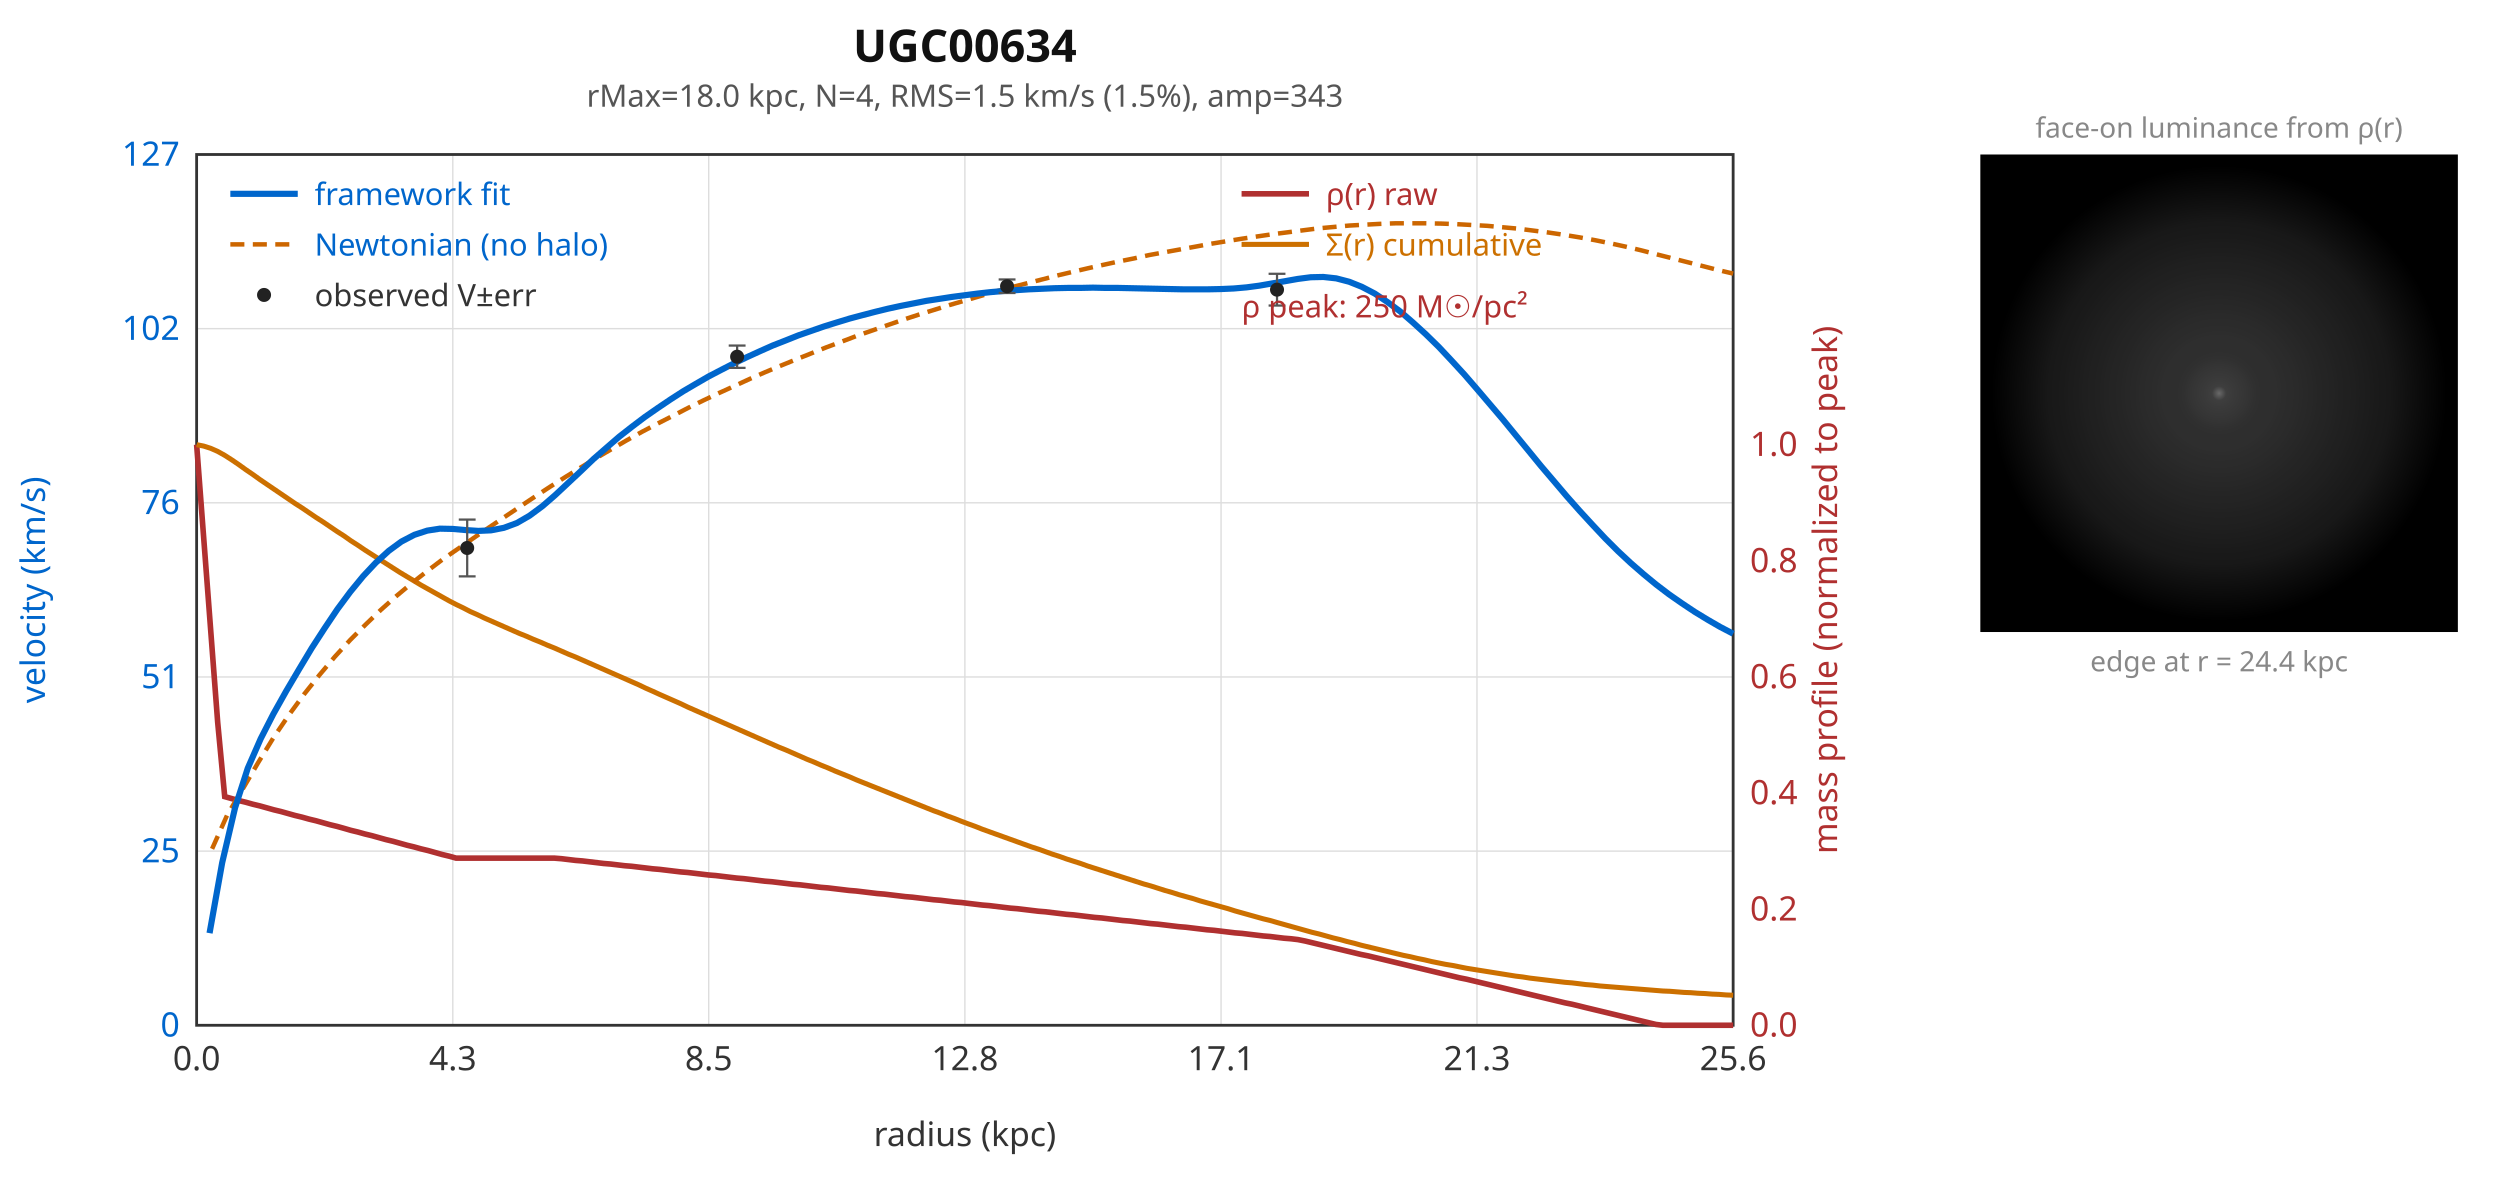
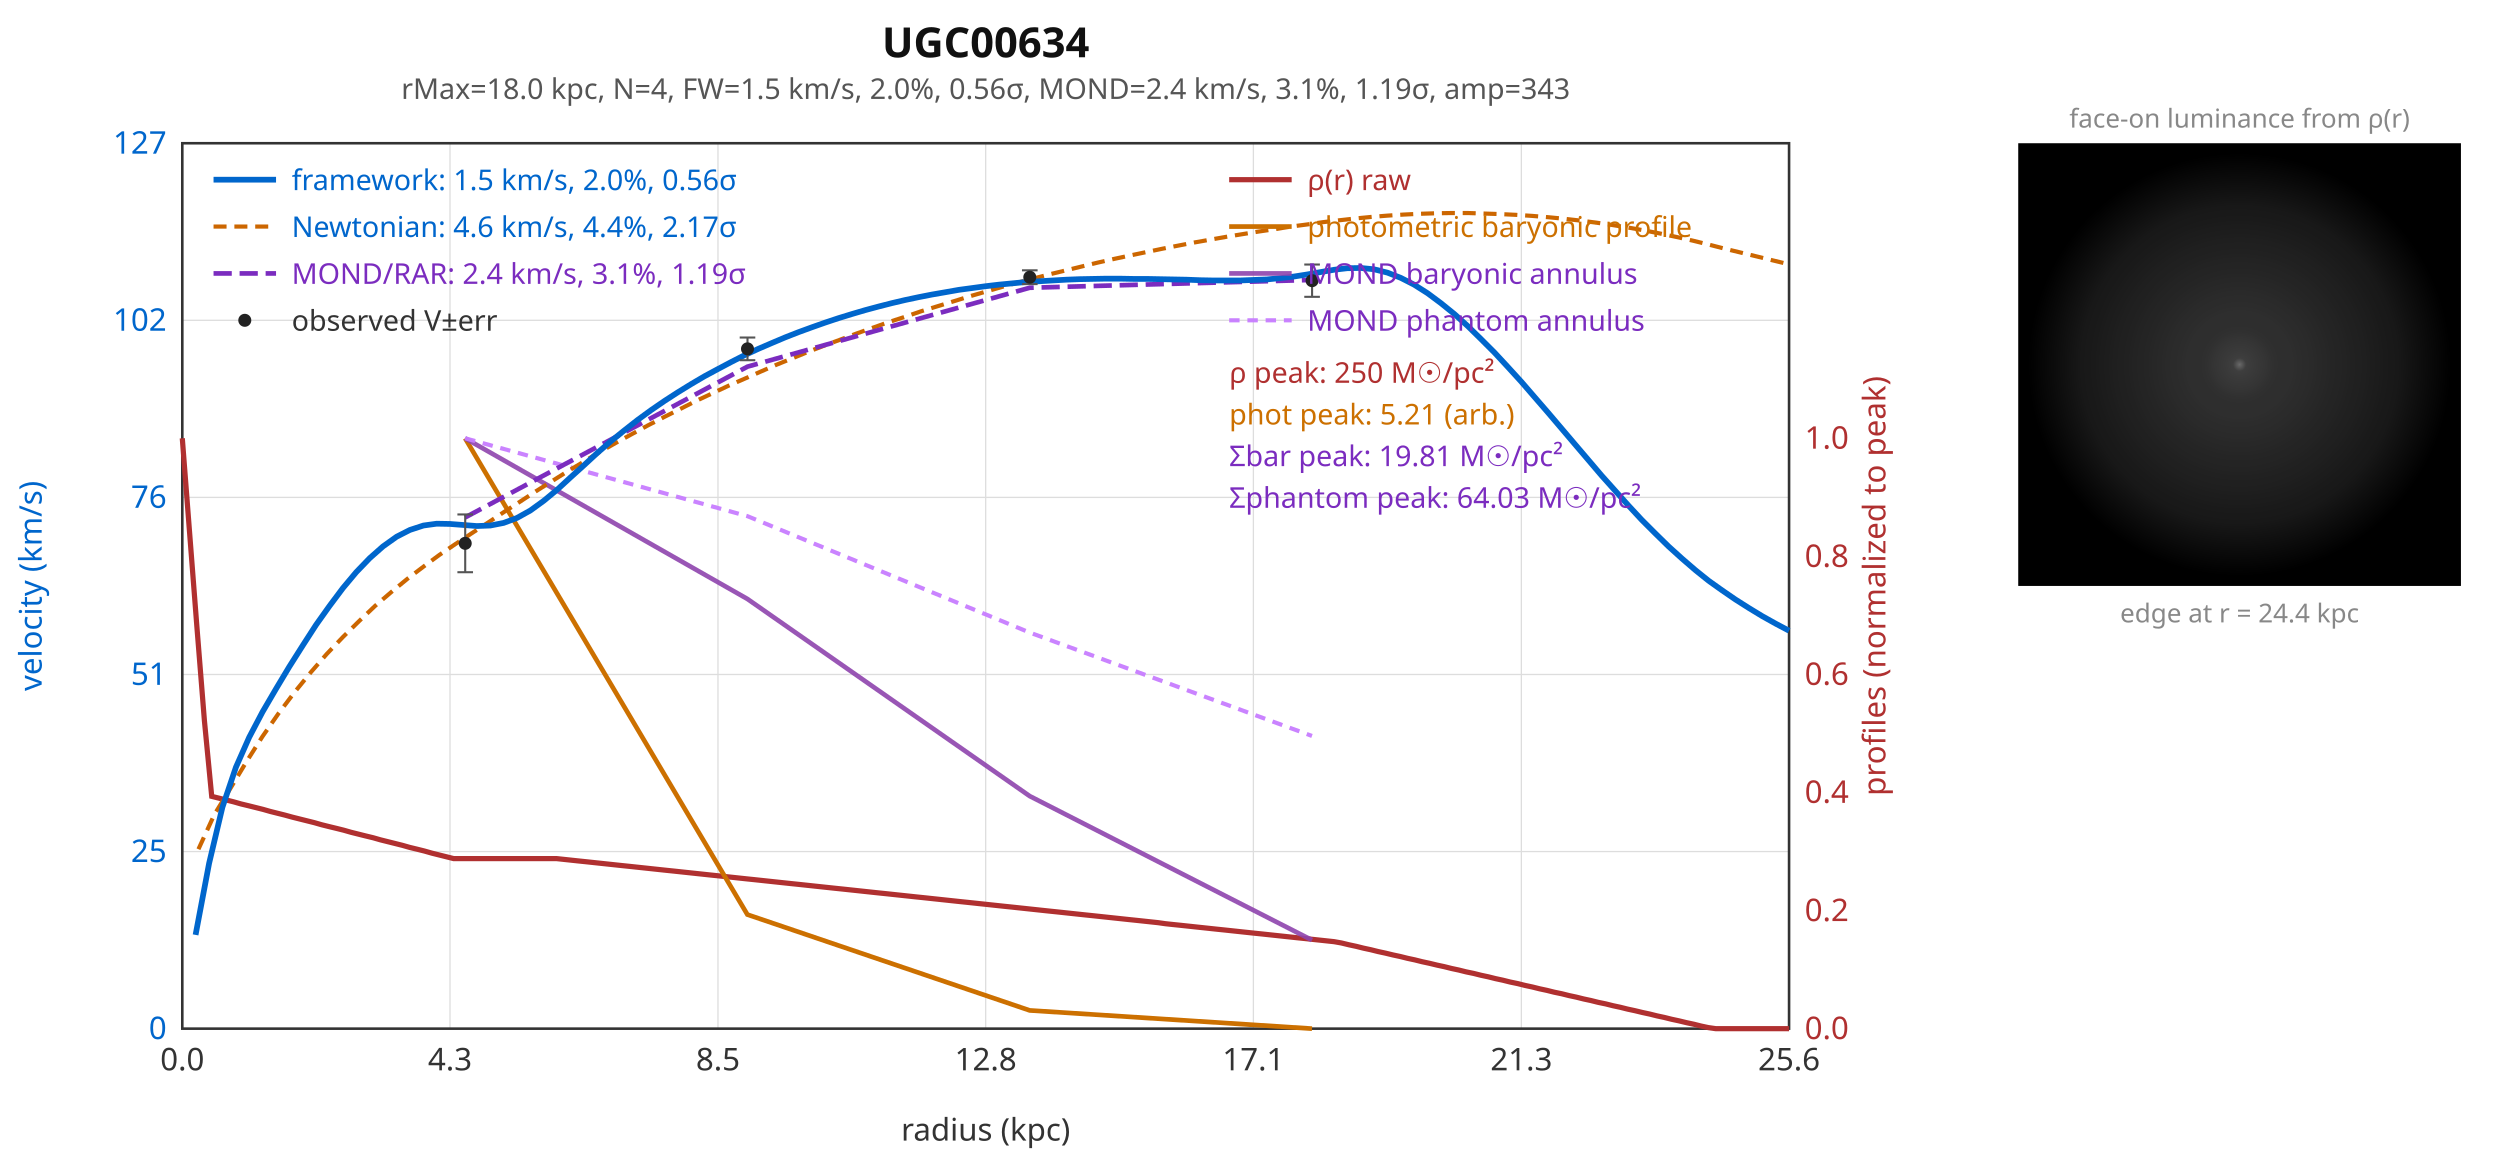
- <svg xmlns="http://www.w3.org/2000/svg" viewBox="0 0 890 420" width="890" height="420" font-family="sans-serif" font-size="12">
+ <svg xmlns="http://www.w3.org/2000/svg" viewBox="0 0 960 450" width="960" height="450" font-family="sans-serif" font-size="12">
  <style>
  .ax { stroke: #333; stroke-width: 1; fill: none; }
  .grid { stroke: #ddd; stroke-width: 0.5; fill: none; }
  .lbl { fill: #333; }
  .lbl-l { fill: #0066cc; }
  .lbl-r { fill: #b03030; }
  .obs { fill: #222; }
  .err { stroke: #555; stroke-width: 0.8; fill: none; }
  .fw { stroke: #0066cc; stroke-width: 2.2; fill: none; }
  .nt { stroke: #cc6600; stroke-width: 1.6; fill: none; stroke-dasharray: 5,3; }
-   .lbl-s { fill: #cc7000; }
+   .mond { stroke: #7b2cbf; stroke-width: 1.8; fill: none; stroke-dasharray: 7,3; }
+   .lbl-p { fill: #cc7000; }
+   .lbl-m { fill: #7b2cbf; }
  .rho { stroke: #b03030; stroke-width: 2.0; fill: none; }
-   .sig { stroke: #cc7000; stroke-width: 1.8; fill: none; }
+   .phot { stroke: #cc7000; stroke-width: 1.8; fill: none; }
+   .mbar { stroke: #8e44ad; stroke-width: 1.8; fill: none; opacity: 0.9; }
+   .mph { stroke: #c77dff; stroke-width: 1.6; fill: none; stroke-dasharray: 4,3; opacity: 0.95; }
  .title { fill: #111; font-size: 16px; font-weight: 600; }
  .subtitle { fill: #555; font-size: 11px; }
  .preview-bg { fill: #000; }
  .preview-lbl { fill: #888; font-size: 10px; }
  .legend { font-size: 11px; }
</style>
-   <text x="343.5" y="22" text-anchor="middle" class="title">UGC00634</text>
-   <text x="343.5" y="38" text-anchor="middle" class="subtitle">rMax=18.0 kpc, N=4, RMS=1.5 km/s (1.5%), amp=343</text>
-   <line x1="70" y1="365.0" x2="617" y2="365.0" class="grid" />
-   <text x="64" y="369.0" text-anchor="end" class="lbl-l">0</text>
-   <line x1="70" y1="303.0" x2="617" y2="303.0" class="grid" />
-   <text x="64" y="307.0" text-anchor="end" class="lbl-l">25</text>
-   <line x1="70" y1="241.0" x2="617" y2="241.0" class="grid" />
-   <text x="64" y="245.0" text-anchor="end" class="lbl-l">51</text>
-   <line x1="70" y1="179.0" x2="617" y2="179.0" class="grid" />
-   <text x="64" y="183.0" text-anchor="end" class="lbl-l">76</text>
-   <line x1="70" y1="117.0" x2="617" y2="117.0" class="grid" />
-   <text x="64" y="121.0" text-anchor="end" class="lbl-l">102</text>
-   <line x1="70" y1="55.0" x2="617" y2="55.0" class="grid" />
+   <text x="378.5" y="22" text-anchor="middle" class="title">UGC00634</text>
+   <text x="378.5" y="38" text-anchor="middle" class="subtitle">rMax=18.0 kpc, N=4, FW=1.5 km/s, 2.0%, 0.56σ, MOND=2.4 km/s, 3.1%, 1.19σ, amp=343</text>
+   <line x1="70" y1="395.0" x2="687" y2="395.0" class="grid" />
+   <text x="64" y="399.0" text-anchor="end" class="lbl-l">0</text>
+   <line x1="70" y1="327.0" x2="687" y2="327.0" class="grid" />
+   <text x="64" y="331.0" text-anchor="end" class="lbl-l">25</text>
+   <line x1="70" y1="259.0" x2="687" y2="259.0" class="grid" />
+   <text x="64" y="263.0" text-anchor="end" class="lbl-l">51</text>
+   <line x1="70" y1="191.0" x2="687" y2="191.0" class="grid" />
+   <text x="64" y="195.0" text-anchor="end" class="lbl-l">76</text>
+   <line x1="70" y1="123.0" x2="687" y2="123.0" class="grid" />
+   <text x="64" y="127.0" text-anchor="end" class="lbl-l">102</text>
+   <line x1="70" y1="55.0" x2="687" y2="55.0" class="grid" />
  <text x="64" y="59.0" text-anchor="end" class="lbl-l">127</text>
-   <text x="623" y="369.0" text-anchor="start" class="lbl-r">0.0</text>
-   <text x="623" y="327.7" text-anchor="start" class="lbl-r">0.2</text>
-   <text x="623" y="286.3" text-anchor="start" class="lbl-r">0.4</text>
-   <text x="623" y="245.0" text-anchor="start" class="lbl-r">0.6</text>
-   <text x="623" y="203.7" text-anchor="start" class="lbl-r">0.8</text>
-   <text x="623" y="162.3" text-anchor="start" class="lbl-r">1.0</text>
-   <line x1="70.0" y1="55" x2="70.0" y2="365" class="grid" />
-   <text x="70.0" y="381" text-anchor="middle" class="lbl">0.0</text>
-   <line x1="161.2" y1="55" x2="161.2" y2="365" class="grid" />
-   <text x="161.2" y="381" text-anchor="middle" class="lbl">4.3</text>
-   <line x1="252.3" y1="55" x2="252.3" y2="365" class="grid" />
-   <text x="252.3" y="381" text-anchor="middle" class="lbl">8.5</text>
-   <line x1="343.5" y1="55" x2="343.5" y2="365" class="grid" />
-   <text x="343.5" y="381" text-anchor="middle" class="lbl">12.8</text>
-   <line x1="434.7" y1="55" x2="434.7" y2="365" class="grid" />
-   <text x="434.7" y="381" text-anchor="middle" class="lbl">17.1</text>
-   <line x1="525.8" y1="55" x2="525.8" y2="365" class="grid" />
-   <text x="525.8" y="381" text-anchor="middle" class="lbl">21.3</text>
-   <line x1="617.0" y1="55" x2="617.0" y2="365" class="grid" />
-   <text x="617.0" y="381" text-anchor="middle" class="lbl">25.6</text>
-   <text x="343.5" y="408" text-anchor="middle" class="lbl">radius (kpc)</text>
-   <text x="16" y="210" text-anchor="middle" class="lbl-l" transform="rotate(-90, 16, 210)">velocity (km/s)</text>
-   <text x="654" y="210" text-anchor="middle" class="lbl-r" transform="rotate(-90, 654, 210)">mass profile (normalized to peak)</text>
-   <rect x="70" y="55" width="547" height="310" class="ax" />
-   <path d="M 70.0,158.3 L 72.5,191.3 L 75.0,224.3 L 77.5,257.2 L 80.0,283.6 L 82.5,284.3 L 85.0,285.0 L 87.5,285.6 L 90.0,286.3 L 92.5,286.9 L 95.0,287.6 L 97.5,288.3 L 100.0,288.9 L 102.5,289.6 L 105.0,290.3 L 107.5,290.9 L 110.0,291.6 L 112.5,292.2 L 115.0,292.9 L 117.5,293.6 L 120.0,294.2 L 122.5,294.9 L 124.9,295.6 L 127.4,296.2 L 129.9,296.9 L 132.4,297.5 L 134.9,298.2 L 137.4,298.9 L 139.9,299.5 L 142.4,300.2 L 144.9,300.9 L 147.4,301.5 L 149.9,302.2 L 152.4,302.8 L 154.9,303.5 L 157.4,304.2 L 159.9,304.8 L 162.4,305.5 L 164.9,305.5 L 167.4,305.5 L 169.9,305.5 L 172.4,305.5 L 174.9,305.5 L 177.4,305.5 L 179.9,305.5 L 182.4,305.5 L 184.9,305.5 L 187.4,305.5 L 189.9,305.5 L 192.4,305.5 L 194.9,305.5 L 197.4,305.5 L 199.9,305.7 L 202.4,306.0 L 204.9,306.3 L 207.4,306.5 L 209.9,306.8 L 212.4,307.1 L 214.9,307.4 L 217.4,307.6 L 219.9,307.9 L 222.4,308.2 L 224.9,308.4 L 227.4,308.7 L 229.9,309.0 L 232.4,309.3 L 234.8,309.5 L 237.3,309.8 L 239.8,310.1 L 242.3,310.4 L 244.8,310.6 L 247.3,310.9 L 249.8,311.2 L 252.3,311.5 L 254.8,311.7 L 257.3,312.0 L 259.8,312.3 L 262.3,312.6 L 264.8,312.8 L 267.3,313.1 L 269.8,313.4 L 272.3,313.7 L 274.8,313.9 L 277.3,314.2 L 279.8,314.5 L 282.3,314.8 L 284.8,315.0 L 287.3,315.3 L 289.8,315.6 L 292.3,315.9 L 294.8,316.1 L 297.3,316.4 L 299.8,316.7 L 302.3,317.0 L 304.8,317.2 L 307.3,317.5 L 309.8,317.8 L 312.3,318.1 L 314.8,318.3 L 317.3,318.6 L 319.8,318.9 L 322.3,319.2 L 324.8,319.4 L 327.3,319.7 L 329.8,320.0 L 332.3,320.3 L 334.8,320.5 L 337.3,320.8 L 339.8,321.1 L 342.3,321.3 L 344.7,321.6 L 347.2,321.9 L 349.7,322.2 L 352.2,322.4 L 354.7,322.7 L 357.2,323.0 L 359.7,323.3 L 362.2,323.5 L 364.7,323.8 L 367.2,324.1 L 369.7,324.4 L 372.2,324.6 L 374.7,324.9 L 377.2,325.2 L 379.7,325.5 L 382.2,325.7 L 384.7,326.0 L 387.2,326.3 L 389.7,326.6 L 392.2,326.8 L 394.7,327.1 L 397.2,327.4 L 399.7,327.7 L 402.2,327.9 L 404.7,328.2 L 407.2,328.5 L 409.7,328.8 L 412.2,329.0 L 414.7,329.3 L 417.2,329.6 L 419.7,329.9 L 422.2,330.1 L 424.7,330.4 L 427.2,330.7 L 429.7,331.0 L 432.2,331.2 L 434.7,331.5 L 437.2,331.8 L 439.7,332.1 L 442.2,332.3 L 444.7,332.6 L 447.2,332.9 L 449.7,333.2 L 452.2,333.4 L 454.6,333.7 L 457.1,334.0 L 459.6,334.2 L 462.1,334.5 L 464.6,335.0 L 467.1,335.6 L 469.6,336.2 L 472.1,336.8 L 474.6,337.4 L 477.1,338.0 L 479.6,338.6 L 482.1,339.2 L 484.6,339.8 L 487.1,340.3 L 489.6,340.9 L 492.1,341.5 L 494.6,342.1 L 497.1,342.7 L 499.6,343.3 L 502.1,343.9 L 504.6,344.5 L 507.1,345.1 L 509.6,345.7 L 512.1,346.3 L 514.6,346.9 L 517.1,347.5 L 519.6,348.1 L 522.1,348.6 L 524.6,349.2 L 527.1,349.8 L 529.6,350.4 L 532.1,351.0 L 534.6,351.6 L 537.1,352.2 L 539.6,352.8 L 542.1,353.4 L 544.6,354.0 L 547.1,354.6 L 549.6,355.2 L 552.1,355.8 L 554.6,356.4 L 557.1,357.0 L 559.6,357.5 L 562.1,358.1 L 564.5,358.7 L 567.0,359.3 L 569.5,359.9 L 572.0,360.5 L 574.5,361.1 L 577.0,361.7 L 579.5,362.3 L 582.0,362.9 L 584.5,363.5 L 587.0,364.1 L 589.5,364.7 L 592.0,365.0 L 594.5,365.0 L 597.0,365.0 L 599.5,365.0 L 602.0,365.0 L 604.5,365.0 L 607.0,365.0 L 609.5,365.0 L 612.0,365.0 L 614.5,365.0 L 617.0,365.0" class="rho" />
-   <path d="M 70.0,158.3 L 72.5,158.8 L 75.0,159.6 L 77.5,160.7 L 80.0,162.1 L 82.5,163.7 L 85.0,165.4 L 87.5,167.2 L 90.0,168.9 L 92.5,170.7 L 95.0,172.4 L 97.5,174.1 L 100.0,175.8 L 102.5,177.5 L 105.0,179.2 L 107.5,180.8 L 110.0,182.5 L 112.5,184.2 L 115.0,185.8 L 117.5,187.5 L 120.0,189.2 L 122.5,190.8 L 124.9,192.5 L 127.4,194.1 L 129.9,195.8 L 132.4,197.4 L 134.9,199.0 L 137.4,200.6 L 139.9,202.2 L 142.4,203.8 L 144.9,205.3 L 147.4,206.8 L 149.9,208.3 L 152.4,209.7 L 154.9,211.1 L 157.4,212.5 L 159.9,213.9 L 162.4,215.2 L 164.9,216.4 L 167.4,217.7 L 169.9,218.8 L 172.4,220.0 L 174.9,221.1 L 177.4,222.2 L 179.9,223.3 L 182.4,224.4 L 184.9,225.5 L 187.4,226.5 L 189.9,227.6 L 192.4,228.6 L 194.9,229.7 L 197.4,230.7 L 199.9,231.8 L 202.4,232.9 L 204.9,233.9 L 207.4,235.0 L 209.9,236.1 L 212.4,237.2 L 214.9,238.3 L 217.4,239.4 L 219.9,240.5 L 222.4,241.6 L 224.9,242.7 L 227.4,243.8 L 229.9,245.0 L 232.4,246.1 L 234.8,247.2 L 237.3,248.3 L 239.8,249.4 L 242.3,250.5 L 244.8,251.7 L 247.3,252.8 L 249.8,253.9 L 252.3,255.0 L 254.8,256.1 L 257.3,257.2 L 259.8,258.3 L 262.3,259.4 L 264.8,260.5 L 267.3,261.6 L 269.8,262.7 L 272.3,263.8 L 274.8,264.9 L 277.3,266.0 L 279.8,267.0 L 282.3,268.1 L 284.8,269.2 L 287.3,270.3 L 289.8,271.3 L 292.3,272.4 L 294.8,273.4 L 297.3,274.5 L 299.8,275.5 L 302.3,276.5 L 304.8,277.6 L 307.3,278.6 L 309.8,279.6 L 312.3,280.6 L 314.8,281.6 L 317.3,282.6 L 319.8,283.6 L 322.3,284.6 L 324.8,285.6 L 327.3,286.6 L 329.8,287.6 L 332.3,288.6 L 334.8,289.5 L 337.3,290.5 L 339.8,291.4 L 342.3,292.4 L 344.7,293.3 L 347.2,294.2 L 349.7,295.2 L 352.2,296.1 L 354.7,297.0 L 357.2,297.9 L 359.7,298.8 L 362.2,299.7 L 364.7,300.6 L 367.2,301.5 L 369.7,302.3 L 372.2,303.2 L 374.7,304.1 L 377.2,304.9 L 379.7,305.8 L 382.2,306.6 L 384.7,307.4 L 387.2,308.3 L 389.7,309.1 L 392.2,309.9 L 394.7,310.7 L 397.2,311.5 L 399.7,312.3 L 402.2,313.1 L 404.7,313.9 L 407.2,314.7 L 409.7,315.4 L 412.2,316.2 L 414.7,317.0 L 417.2,317.7 L 419.7,318.5 L 422.2,319.2 L 424.7,319.9 L 427.2,320.7 L 429.7,321.4 L 432.2,322.1 L 434.7,322.8 L 437.2,323.5 L 439.7,324.3 L 442.2,325.0 L 444.7,325.7 L 447.2,326.4 L 449.7,327.1 L 452.2,327.7 L 454.6,328.4 L 457.1,329.1 L 459.6,329.8 L 462.1,330.5 L 464.6,331.2 L 467.1,331.9 L 469.6,332.5 L 472.1,333.2 L 474.6,333.9 L 477.1,334.5 L 479.6,335.2 L 482.1,335.8 L 484.6,336.5 L 487.1,337.1 L 489.6,337.7 L 492.1,338.3 L 494.6,338.9 L 497.1,339.5 L 499.6,340.1 L 502.1,340.6 L 504.6,341.2 L 507.1,341.7 L 509.6,342.3 L 512.1,342.8 L 514.6,343.3 L 517.1,343.7 L 519.6,344.2 L 522.1,344.7 L 524.6,345.1 L 527.1,345.5 L 529.6,345.9 L 532.1,346.3 L 534.6,346.7 L 537.1,347.1 L 539.6,347.5 L 542.1,347.8 L 544.6,348.2 L 547.1,348.5 L 549.6,348.8 L 552.1,349.1 L 554.6,349.4 L 557.1,349.7 L 559.6,349.9 L 562.1,350.2 L 564.5,350.5 L 567.0,350.7 L 569.5,351.0 L 572.0,351.2 L 574.5,351.4 L 577.0,351.6 L 579.5,351.8 L 582.0,352.0 L 584.5,352.2 L 587.0,352.4 L 589.5,352.6 L 592.0,352.8 L 594.5,352.9 L 597.0,353.1 L 599.5,353.3 L 602.0,353.4 L 604.5,353.6 L 607.0,353.7 L 609.5,353.9 L 612.0,354.0 L 614.5,354.2 L 617.0,354.3" class="sig" />
-   <path d="M 75.5,302.2 L 80.9,290.1 L 86.4,280.9 L 91.9,271.5 L 97.3,262.7 L 102.8,254.6 L 108.3,247.1 L 113.8,240.2 L 119.2,233.8 L 124.7,227.8 L 130.2,222.3 L 135.6,217.1 L 141.1,212.2 L 146.6,207.6 L 152.1,203.3 L 157.5,199.2 L 163.0,195.4 L 168.5,191.6 L 173.9,187.9 L 179.4,184.2 L 184.9,180.5 L 190.3,176.9 L 195.8,173.3 L 201.3,169.8 L 206.8,166.4 L 212.2,163.1 L 217.7,159.9 L 223.2,156.7 L 228.6,153.7 L 234.1,150.8 L 239.6,148.0 L 245.0,145.2 L 250.5,142.5 L 256.0,139.9 L 261.5,137.4 L 266.9,134.9 L 272.4,132.5 L 277.9,130.2 L 283.3,128.0 L 288.8,125.8 L 294.3,123.6 L 299.7,121.6 L 305.2,119.5 L 310.7,117.6 L 316.1,115.7 L 321.6,113.8 L 327.1,112.0 L 332.6,110.3 L 338.0,108.6 L 343.5,107.0 L 349.0,105.4 L 354.4,103.8 L 359.9,102.3 L 365.4,100.9 L 370.9,99.5 L 376.3,98.1 L 381.8,96.8 L 387.3,95.5 L 392.7,94.3 L 398.2,93.1 L 403.7,92.0 L 409.1,90.8 L 414.6,89.8 L 420.1,88.8 L 425.6,87.8 L 431.0,86.8 L 436.5,85.9 L 442.0,85.0 L 447.4,84.2 L 452.9,83.4 L 458.4,82.7 L 463.8,82.0 L 469.3,81.3 L 474.8,80.8 L 480.3,80.3 L 485.7,80.0 L 491.2,79.7 L 496.7,79.5 L 502.1,79.5 L 507.6,79.5 L 513.1,79.6 L 518.5,79.8 L 524.0,80.1 L 529.5,80.4 L 534.9,80.9 L 540.4,81.4 L 545.9,82.1 L 551.4,82.8 L 556.8,83.6 L 562.3,84.5 L 567.8,85.5 L 573.2,86.6 L 578.7,87.8 L 584.2,89.1 L 589.6,90.5 L 595.1,91.9 L 600.6,93.3 L 606.1,94.7 L 611.5,96.1 L 617.0,97.4" class="nt" />
-   <path d="M 74.6,332.2 L 79.1,307.1 L 83.7,287.5 L 88.2,273.5 L 92.8,263.0 L 97.3,254.2 L 101.9,246.0 L 106.5,238.2 L 111.0,230.7 L 115.6,223.6 L 120.1,216.9 L 124.7,210.7 L 129.3,205.1 L 133.8,200.3 L 138.4,196.1 L 142.9,192.8 L 147.5,190.4 L 152.1,188.9 L 156.6,188.2 L 161.2,188.3 L 165.7,188.7 L 170.3,189.0 L 174.8,188.8 L 179.4,187.9 L 184.0,186.2 L 188.5,183.6 L 193.1,180.2 L 197.6,176.3 L 202.2,172.0 L 206.8,167.7 L 211.3,163.4 L 215.9,159.4 L 220.4,155.5 L 225.0,151.9 L 229.5,148.5 L 234.1,145.3 L 238.7,142.2 L 243.2,139.3 L 247.8,136.6 L 252.3,134.0 L 256.9,131.6 L 261.4,129.3 L 266.0,127.1 L 270.6,125.0 L 275.1,123.0 L 279.7,121.2 L 284.2,119.4 L 288.8,117.8 L 293.4,116.2 L 297.9,114.8 L 302.5,113.4 L 307.0,112.2 L 311.6,111.0 L 316.1,109.9 L 320.7,108.9 L 325.3,108.0 L 329.8,107.1 L 334.4,106.4 L 338.9,105.7 L 343.5,105.1 L 348.1,104.5 L 352.6,104.0 L 357.2,103.6 L 361.7,103.3 L 366.3,103.0 L 370.9,102.8 L 375.4,102.6 L 380.0,102.5 L 384.5,102.5 L 389.1,102.4 L 393.6,102.5 L 398.2,102.5 L 402.8,102.6 L 407.3,102.7 L 411.9,102.8 L 416.4,102.9 L 421.0,103.0 L 425.6,103.0 L 430.1,103.0 L 434.7,102.9 L 439.2,102.7 L 443.8,102.3 L 448.3,101.7 L 452.9,100.9 L 457.5,100.1 L 462.0,99.3 L 466.6,98.7 L 471.1,98.6 L 475.7,99.1 L 480.3,100.3 L 484.8,102.1 L 489.4,104.5 L 493.9,107.5 L 498.5,110.9 L 503.0,114.8 L 507.6,119.0 L 512.2,123.5 L 516.7,128.3 L 521.3,133.3 L 525.8,138.5 L 530.4,143.9 L 535.0,149.3 L 539.5,154.8 L 544.1,160.4 L 548.6,165.9 L 553.2,171.3 L 557.7,176.6 L 562.3,181.8 L 566.9,186.8 L 571.4,191.6 L 576.0,196.2 L 580.5,200.4 L 585.1,204.4 L 589.6,208.1 L 594.2,211.6 L 598.8,214.8 L 603.3,217.8 L 607.9,220.6 L 612.4,223.2 L 617.0,225.6" class="fw" />
-   <line x1="166.32" y1="184.97" x2="166.32" y2="205.19" class="err" />
-   <line x1="163.32" y1="184.97" x2="169.32" y2="184.97" class="err" />
-   <line x1="163.32" y1="205.19" x2="169.32" y2="205.19" class="err" />
-   <circle cx="166.32" cy="195.08" r="2.5" class="obs" />
-   <line x1="262.42" y1="123.02" x2="262.42" y2="130.96" class="err" />
-   <line x1="259.42" y1="123.02" x2="265.42" y2="123.02" class="err" />
-   <line x1="259.42" y1="130.96" x2="265.42" y2="130.96" class="err" />
-   <circle cx="262.42" cy="126.99" r="2.5" class="obs" />
-   <line x1="358.52" y1="99.49" x2="358.52" y2="104.31" class="err" />
-   <line x1="355.52" y1="99.49" x2="361.52" y2="99.49" class="err" />
-   <line x1="355.52" y1="104.31" x2="361.52" y2="104.31" class="err" />
-   <circle cx="358.52" cy="101.90" r="2.5" class="obs" />
-   <line x1="454.62" y1="97.47" x2="454.62" y2="108.77" class="err" />
-   <line x1="451.62" y1="97.47" x2="457.62" y2="97.47" class="err" />
-   <line x1="451.62" y1="108.77" x2="457.62" y2="108.77" class="err" />
-   <circle cx="454.62" cy="103.12" r="2.5" class="obs" />
+   <text x="693" y="399.0" text-anchor="start" class="lbl-r">0.0</text>
+   <text x="693" y="353.7" text-anchor="start" class="lbl-r">0.2</text>
+   <text x="693" y="308.3" text-anchor="start" class="lbl-r">0.4</text>
+   <text x="693" y="263.0" text-anchor="start" class="lbl-r">0.6</text>
+   <text x="693" y="217.7" text-anchor="start" class="lbl-r">0.8</text>
+   <text x="693" y="172.3" text-anchor="start" class="lbl-r">1.0</text>
+   <line x1="70.0" y1="55" x2="70.0" y2="395" class="grid" />
+   <text x="70.0" y="411" text-anchor="middle" class="lbl">0.0</text>
+   <line x1="172.8" y1="55" x2="172.8" y2="395" class="grid" />
+   <text x="172.8" y="411" text-anchor="middle" class="lbl">4.3</text>
+   <line x1="275.7" y1="55" x2="275.7" y2="395" class="grid" />
+   <text x="275.7" y="411" text-anchor="middle" class="lbl">8.5</text>
+   <line x1="378.5" y1="55" x2="378.5" y2="395" class="grid" />
+   <text x="378.5" y="411" text-anchor="middle" class="lbl">12.8</text>
+   <line x1="481.3" y1="55" x2="481.3" y2="395" class="grid" />
+   <text x="481.3" y="411" text-anchor="middle" class="lbl">17.1</text>
+   <line x1="584.2" y1="55" x2="584.2" y2="395" class="grid" />
+   <text x="584.2" y="411" text-anchor="middle" class="lbl">21.3</text>
+   <line x1="687.0" y1="55" x2="687.0" y2="395" class="grid" />
+   <text x="687.0" y="411" text-anchor="middle" class="lbl">25.6</text>
+   <text x="378.5" y="438" text-anchor="middle" class="lbl">radius (kpc)</text>
+   <text x="16" y="225" text-anchor="middle" class="lbl-l" transform="rotate(-90, 16, 225)">velocity (km/s)</text>
+   <text x="724" y="225" text-anchor="middle" class="lbl-r" transform="rotate(-90, 724, 225)">profiles (normalized to peak)</text>
+   <rect x="70" y="55" width="617" height="340" class="ax" />
+   <path d="M 70.0,168.3 L 72.8,204.5 L 75.6,240.6 L 78.5,276.8 L 81.3,305.8 L 84.1,306.5 L 86.9,307.2 L 89.7,307.9 L 92.5,308.7 L 95.4,309.4 L 98.2,310.1 L 101.0,310.8 L 103.8,311.6 L 106.6,312.3 L 109.4,313.0 L 112.3,313.8 L 115.1,314.5 L 117.9,315.2 L 120.7,315.9 L 123.5,316.7 L 126.3,317.4 L 129.2,318.1 L 132.0,318.8 L 134.8,319.6 L 137.6,320.3 L 140.4,321.0 L 143.3,321.7 L 146.1,322.5 L 148.9,323.2 L 151.7,323.9 L 154.5,324.6 L 157.3,325.4 L 160.2,326.1 L 163.0,326.8 L 165.8,327.6 L 168.6,328.3 L 171.4,329.0 L 174.2,329.7 L 177.1,329.7 L 179.9,329.7 L 182.7,329.7 L 185.5,329.7 L 188.3,329.7 L 191.1,329.7 L 194.0,329.7 L 196.8,329.7 L 199.6,329.7 L 202.4,329.7 L 205.2,329.7 L 208.1,329.7 L 210.9,329.7 L 213.7,329.7 L 216.5,330.0 L 219.3,330.3 L 222.1,330.6 L 225.0,330.9 L 227.8,331.2 L 230.6,331.5 L 233.4,331.8 L 236.2,332.1 L 239.0,332.4 L 241.9,332.7 L 244.7,333.0 L 247.5,333.3 L 250.3,333.6 L 253.1,333.9 L 255.9,334.2 L 258.8,334.5 L 261.6,334.8 L 264.4,335.1 L 267.2,335.4 L 270.0,335.7 L 272.8,336.0 L 275.7,336.3 L 278.5,336.6 L 281.3,336.9 L 284.1,337.2 L 286.9,337.5 L 289.8,337.8 L 292.6,338.1 L 295.4,338.4 L 298.2,338.7 L 301.0,339.0 L 303.8,339.3 L 306.7,339.6 L 309.5,339.9 L 312.3,340.2 L 315.1,340.5 L 317.9,340.8 L 320.7,341.1 L 323.6,341.4 L 326.4,341.7 L 329.2,342.0 L 332.0,342.3 L 334.8,342.6 L 337.6,342.9 L 340.5,343.2 L 343.3,343.5 L 346.1,343.8 L 348.9,344.1 L 351.7,344.4 L 354.6,344.7 L 357.4,345.0 L 360.2,345.3 L 363.0,345.6 L 365.8,345.9 L 368.6,346.2 L 371.5,346.5 L 374.3,346.8 L 377.1,347.1 L 379.9,347.4 L 382.7,347.7 L 385.5,348.0 L 388.4,348.3 L 391.2,348.6 L 394.0,348.9 L 396.8,349.2 L 399.6,349.5 L 402.4,349.8 L 405.3,350.1 L 408.1,350.4 L 410.9,350.7 L 413.7,351.0 L 416.5,351.3 L 419.4,351.6 L 422.2,351.9 L 425.0,352.2 L 427.8,352.5 L 430.6,352.8 L 433.4,353.1 L 436.3,353.4 L 439.1,353.7 L 441.9,354.0 L 444.7,354.3 L 447.5,354.7 L 450.3,355.0 L 453.2,355.3 L 456.0,355.6 L 458.8,355.9 L 461.6,356.2 L 464.4,356.5 L 467.2,356.8 L 470.1,357.1 L 472.9,357.4 L 475.7,357.7 L 478.5,358.0 L 481.3,358.3 L 484.2,358.6 L 487.0,358.9 L 489.8,359.2 L 492.6,359.5 L 495.4,359.8 L 498.2,360.1 L 501.1,360.4 L 503.9,360.7 L 506.7,361.0 L 509.5,361.3 L 512.3,361.6 L 515.1,362.1 L 518.0,362.8 L 520.8,363.4 L 523.6,364.1 L 526.4,364.7 L 529.2,365.4 L 532.0,366.0 L 534.9,366.7 L 537.7,367.3 L 540.5,368.0 L 543.3,368.6 L 546.1,369.3 L 548.9,369.9 L 551.8,370.6 L 554.6,371.2 L 557.4,371.9 L 560.2,372.5 L 563.0,373.2 L 565.9,373.8 L 568.7,374.5 L 571.5,375.1 L 574.3,375.8 L 577.1,376.4 L 579.9,377.1 L 582.8,377.7 L 585.6,378.4 L 588.4,379.0 L 591.2,379.7 L 594.0,380.3 L 596.8,381.0 L 599.7,381.6 L 602.5,382.3 L 605.3,382.9 L 608.1,383.6 L 610.9,384.2 L 613.7,384.9 L 616.6,385.5 L 619.4,386.2 L 622.2,386.8 L 625.0,387.5 L 627.8,388.1 L 630.7,388.8 L 633.5,389.4 L 636.3,390.1 L 639.1,390.7 L 641.9,391.4 L 644.7,392.0 L 647.6,392.7 L 650.4,393.3 L 653.2,394.0 L 656.0,394.6 L 658.8,395.0 L 661.6,395.0 L 664.5,395.0 L 667.3,395.0 L 670.1,395.0 L 672.9,395.0 L 675.7,395.0 L 678.5,395.0 L 681.4,395.0 L 684.2,395.0 L 687.0,395.0" class="rho" />
+   <path d="M 178.6,168.3 L 287.0,351.2 L 395.4,388.0 L 503.8,395.0" class="phot" />
+   <path d="M 178.6,168.3 L 287.0,230.0 L 395.4,305.7 L 503.8,361.0" class="mbar" />
+   <path d="M 178.6,168.3 L 287.0,198.2 L 395.4,242.9 L 503.8,282.6" class="mph" />
+   <path d="M 76.2,326.1 L 82.3,312.8 L 88.5,302.7 L 94.7,292.4 L 100.8,282.8 L 107.0,273.9 L 113.2,265.7 L 119.4,258.1 L 125.5,251.1 L 131.7,244.6 L 137.9,238.5 L 144.0,232.7 L 150.2,227.4 L 156.4,222.3 L 162.6,217.6 L 168.7,213.1 L 174.9,208.9 L 181.1,204.8 L 187.2,200.8 L 193.4,196.7 L 199.6,192.7 L 205.7,188.7 L 211.9,184.8 L 218.1,180.9 L 224.3,177.2 L 230.4,173.5 L 236.6,170.0 L 242.8,166.6 L 248.9,163.3 L 255.1,160.1 L 261.3,157.0 L 267.4,153.9 L 273.6,151.0 L 279.8,148.1 L 286.0,145.4 L 292.1,142.7 L 298.3,140.0 L 304.5,137.5 L 310.6,135.0 L 316.8,132.6 L 323.0,130.3 L 329.1,128.0 L 335.3,125.8 L 341.5,123.6 L 347.7,121.6 L 353.8,119.5 L 360.0,117.6 L 366.2,115.7 L 372.3,113.8 L 378.5,112.0 L 384.7,110.2 L 390.8,108.5 L 397.0,106.9 L 403.2,105.3 L 409.4,103.8 L 415.5,102.3 L 421.7,100.8 L 427.9,99.4 L 434.0,98.1 L 440.2,96.8 L 446.4,95.5 L 452.5,94.3 L 458.7,93.1 L 464.9,92.0 L 471.1,90.9 L 477.2,89.9 L 483.4,88.9 L 489.6,88.0 L 495.7,87.0 L 501.9,86.2 L 508.1,85.3 L 514.2,84.6 L 520.4,83.9 L 526.6,83.3 L 532.8,82.8 L 538.9,82.4 L 545.1,82.1 L 551.3,81.9 L 557.4,81.8 L 563.6,81.8 L 569.8,82.0 L 575.9,82.2 L 582.1,82.5 L 588.3,82.9 L 594.4,83.4 L 600.6,84.0 L 606.8,84.7 L 613.0,85.5 L 619.1,86.4 L 625.3,87.4 L 631.5,88.5 L 637.6,89.7 L 643.8,91.0 L 650.0,92.4 L 656.1,93.9 L 662.3,95.5 L 668.5,97.0 L 674.7,98.5 L 680.8,100.0 L 687.0,101.5" class="nt" />
+   <path d="M 178.6,198.7 L 287.0,140.8 L 395.4,110.5 L 503.8,107.5" class="mond" />
+   <path d="M 75.1,359.0 L 80.3,331.5 L 85.4,310.0 L 90.6,294.6 L 95.7,283.1 L 100.8,273.4 L 106.0,264.5 L 111.1,256.0 L 116.3,247.8 L 121.4,239.9 L 126.6,232.6 L 131.7,225.8 L 136.8,219.7 L 142.0,214.3 L 147.1,209.8 L 152.3,206.1 L 157.4,203.5 L 162.6,201.8 L 167.7,201.1 L 172.8,201.2 L 178.0,201.6 L 183.1,202.0 L 188.3,201.8 L 193.4,200.8 L 198.5,198.9 L 203.7,196.0 L 208.8,192.3 L 214.0,188.0 L 219.1,183.3 L 224.3,178.6 L 229.4,173.9 L 234.5,169.5 L 239.7,165.3 L 244.8,161.3 L 250.0,157.5 L 255.1,154.0 L 260.2,150.7 L 265.4,147.5 L 270.5,144.5 L 275.7,141.7 L 280.8,139.0 L 285.9,136.4 L 291.1,134.0 L 296.2,131.8 L 301.4,129.6 L 306.5,127.6 L 311.7,125.7 L 316.8,123.9 L 321.9,122.2 L 327.1,120.6 L 332.2,119.1 L 337.4,117.7 L 342.5,116.4 L 347.6,115.2 L 352.8,114.1 L 357.9,113.1 L 363.1,112.2 L 368.2,111.3 L 373.4,110.6 L 378.5,109.9 L 383.6,109.3 L 388.8,108.8 L 393.9,108.3 L 399.1,108.0 L 404.2,107.7 L 409.4,107.4 L 414.5,107.2 L 419.6,107.1 L 424.8,107.0 L 429.9,107.0 L 435.1,107.1 L 440.2,107.1 L 445.3,107.2 L 450.5,107.3 L 455.6,107.4 L 460.8,107.6 L 465.9,107.7 L 471.1,107.7 L 476.2,107.7 L 481.3,107.5 L 486.5,107.3 L 491.6,106.8 L 496.8,106.2 L 501.9,105.4 L 507.0,104.5 L 512.2,103.6 L 517.3,103.0 L 522.5,102.9 L 527.6,103.4 L 532.8,104.7 L 537.9,106.7 L 543.0,109.3 L 548.2,112.6 L 553.3,116.4 L 558.5,120.6 L 563.6,125.2 L 568.7,130.2 L 573.9,135.4 L 579.0,140.9 L 584.2,146.6 L 589.3,152.5 L 594.5,158.5 L 599.6,164.5 L 604.7,170.5 L 609.9,176.6 L 615.0,182.6 L 620.2,188.4 L 625.3,194.1 L 630.4,199.6 L 635.6,204.8 L 640.7,209.8 L 645.9,214.5 L 651.0,218.9 L 656.1,223.0 L 661.3,226.7 L 666.4,230.2 L 671.6,233.5 L 676.7,236.6 L 681.9,239.5 L 687.0,242.2" class="fw" />
+   <line x1="178.64" y1="197.55" x2="178.64" y2="219.73" class="err" />
+   <line x1="175.64" y1="197.55" x2="181.64" y2="197.55" class="err" />
+   <line x1="175.64" y1="219.73" x2="181.64" y2="219.73" class="err" />
+   <circle cx="178.64" cy="208.64" r="2.5" class="obs" />
+   <line x1="287.04" y1="129.61" x2="287.04" y2="138.32" class="err" />
+   <line x1="284.04" y1="129.61" x2="290.04" y2="129.61" class="err" />
+   <line x1="284.04" y1="138.32" x2="290.04" y2="138.32" class="err" />
+   <circle cx="287.04" cy="133.96" r="2.5" class="obs" />
+   <line x1="395.44" y1="103.80" x2="395.44" y2="109.09" class="err" />
+   <line x1="392.44" y1="103.80" x2="398.44" y2="103.80" class="err" />
+   <line x1="392.44" y1="109.09" x2="398.44" y2="109.09" class="err" />
+   <circle cx="395.44" cy="106.44" r="2.5" class="obs" />
+   <line x1="503.84" y1="101.58" x2="503.84" y2="113.98" class="err" />
+   <line x1="500.84" y1="101.58" x2="506.84" y2="101.58" class="err" />
+   <line x1="500.84" y1="113.98" x2="506.84" y2="113.98" class="err" />
+   <circle cx="503.84" cy="107.78" r="2.5" class="obs" />
  <g class="legend">
    <line x1="82" y1="69" x2="106" y2="69" class="fw" />
-     <text x="112" y="73" class="lbl-l">framework fit</text>
+     <text x="112" y="73" class="lbl-l">framework: 1.5 km/s, 2.0%, 0.56σ</text>
    <line x1="82" y1="87" x2="106" y2="87" class="nt" />
-     <text x="112" y="91" class="lbl-l">Newtonian (no halo)</text>
-     <circle cx="94" cy="105" r="2.5" class="obs" />
-     <text x="112" y="109" class="lbl">observed V±err</text>
+     <text x="112" y="91" class="lbl-l">Newtonian: 4.6 km/s, 4.4%, 2.17σ</text>
+     <line x1="82" y1="105" x2="106" y2="105" class="mond" />
+     <text x="112" y="109" class="lbl-m">MOND/RAR: 2.4 km/s, 3.1%, 1.19σ</text>
+     <circle cx="94" cy="123" r="2.5" class="obs" />
+     <text x="112" y="127" class="lbl">observed V±err</text>
  </g>
  <g class="legend">
-     <line x1="442" y1="69" x2="466" y2="69" class="rho" />
-     <text x="472" y="73" class="lbl-r">ρ(r) raw</text>
-     <line x1="442" y1="87" x2="466" y2="87" class="sig" />
-     <text x="472" y="91" class="lbl-s">Σ(r) cumulative</text>
-     <text x="442" y="113" class="lbl-r">ρ peak: 250 M☉/pc²</text>
+     <line x1="472" y1="69" x2="496" y2="69" class="rho" />
+     <text x="502" y="73" class="lbl-r">ρ(r) raw</text>
+     <line x1="472" y1="87" x2="496" y2="87" class="phot" />
+     <text x="502" y="91" class="lbl-p">photometric baryonic profile</text>
+     <line x1="472" y1="105" x2="496" y2="105" class="mbar" />
+     <text x="502" y="109" class="lbl-m">MOND baryonic annulus</text>
+     <line x1="472" y1="123" x2="496" y2="123" class="mph" />
+     <text x="502" y="127" class="lbl-m">MOND phantom annulus</text>
+     <text x="472" y="147" class="lbl-r">ρ peak: 250 M☉/pc²</text>
+     <text x="472" y="163" class="lbl-p">phot peak: 5.21 (arb.)</text>
+     <text x="472" y="179" class="lbl-m">Σbar peak: 19.81 M☉/pc²</text>
+     <text x="472" y="195" class="lbl-m">Σphantom peak: 64.03 M☉/pc²</text>
  </g>
-   <rect x="705" y="55" width="170" height="170" class="preview-bg" />
+   <rect x="775" y="55" width="170" height="170" class="preview-bg" />
  <defs>
    <radialGradient id="g_UGC00634" cx="0.5" cy="0.5" r="0.5">
      <stop offset="0" stop-color="rgb(105,105,105)" />
      <stop offset="0.031" stop-color="rgb(62,62,62)" />
      <stop offset="0.062" stop-color="rgb(58,58,58)" />
      <stop offset="0.094" stop-color="rgb(55,55,55)" />
      <stop offset="0.125" stop-color="rgb(52,52,52)" />
      <stop offset="0.156" stop-color="rgb(48,48,48)" />
      <stop offset="0.188" stop-color="rgb(46,46,46)" />
      <stop offset="0.219" stop-color="rgb(46,46,46)" />
      <stop offset="0.25" stop-color="rgb(46,46,46)" />
      <stop offset="0.281" stop-color="rgb(44,44,44)" />
      <stop offset="0.312" stop-color="rgb(43,43,43)" />
      <stop offset="0.344" stop-color="rgb(42,42,42)" />
      <stop offset="0.375" stop-color="rgb(40,40,40)" />
      <stop offset="0.406" stop-color="rgb(39,39,39)" />
      <stop offset="0.438" stop-color="rgb(37,37,37)" />
      <stop offset="0.469" stop-color="rgb(36,36,36)" />
      <stop offset="0.5" stop-color="rgb(35,35,35)" />
      <stop offset="0.531" stop-color="rgb(33,33,33)" />
      <stop offset="0.562" stop-color="rgb(32,32,32)" />
      <stop offset="0.594" stop-color="rgb(31,31,31)" />
      <stop offset="0.625" stop-color="rgb(29,29,29)" />
      <stop offset="0.656" stop-color="rgb(28,28,28)" />
      <stop offset="0.688" stop-color="rgb(26,26,26)" />
      <stop offset="0.719" stop-color="rgb(25,25,25)" />
      <stop offset="0.75" stop-color="rgb(24,24,24)" />
      <stop offset="0.781" stop-color="rgb(21,21,21)" />
      <stop offset="0.812" stop-color="rgb(18,18,18)" />
      <stop offset="0.844" stop-color="rgb(15,15,15)" />
      <stop offset="0.875" stop-color="rgb(12,12,12)" />
      <stop offset="0.906" stop-color="rgb(9,9,9)" />
      <stop offset="0.938" stop-color="rgb(6,6,6)" />
      <stop offset="0.969" stop-color="rgb(3,3,3)" />
      <stop offset="1" stop-color="rgb(0,0,0)" />
    </radialGradient>
  </defs>
-   <circle cx="790" cy="140" r="81" fill="url(#g_UGC00634)" />
-   <text x="790" y="49" text-anchor="middle" class="preview-lbl">face-on luminance from ρ(r)</text>
-   <text x="790" y="239" text-anchor="middle" class="preview-lbl">edge at r = 24.4 kpc</text>
+   <circle cx="860" cy="140" r="81" fill="url(#g_UGC00634)" />
+   <text x="860" y="49" text-anchor="middle" class="preview-lbl">face-on luminance from ρ(r)</text>
+   <text x="860" y="239" text-anchor="middle" class="preview-lbl">edge at r = 24.4 kpc</text>
</svg>
